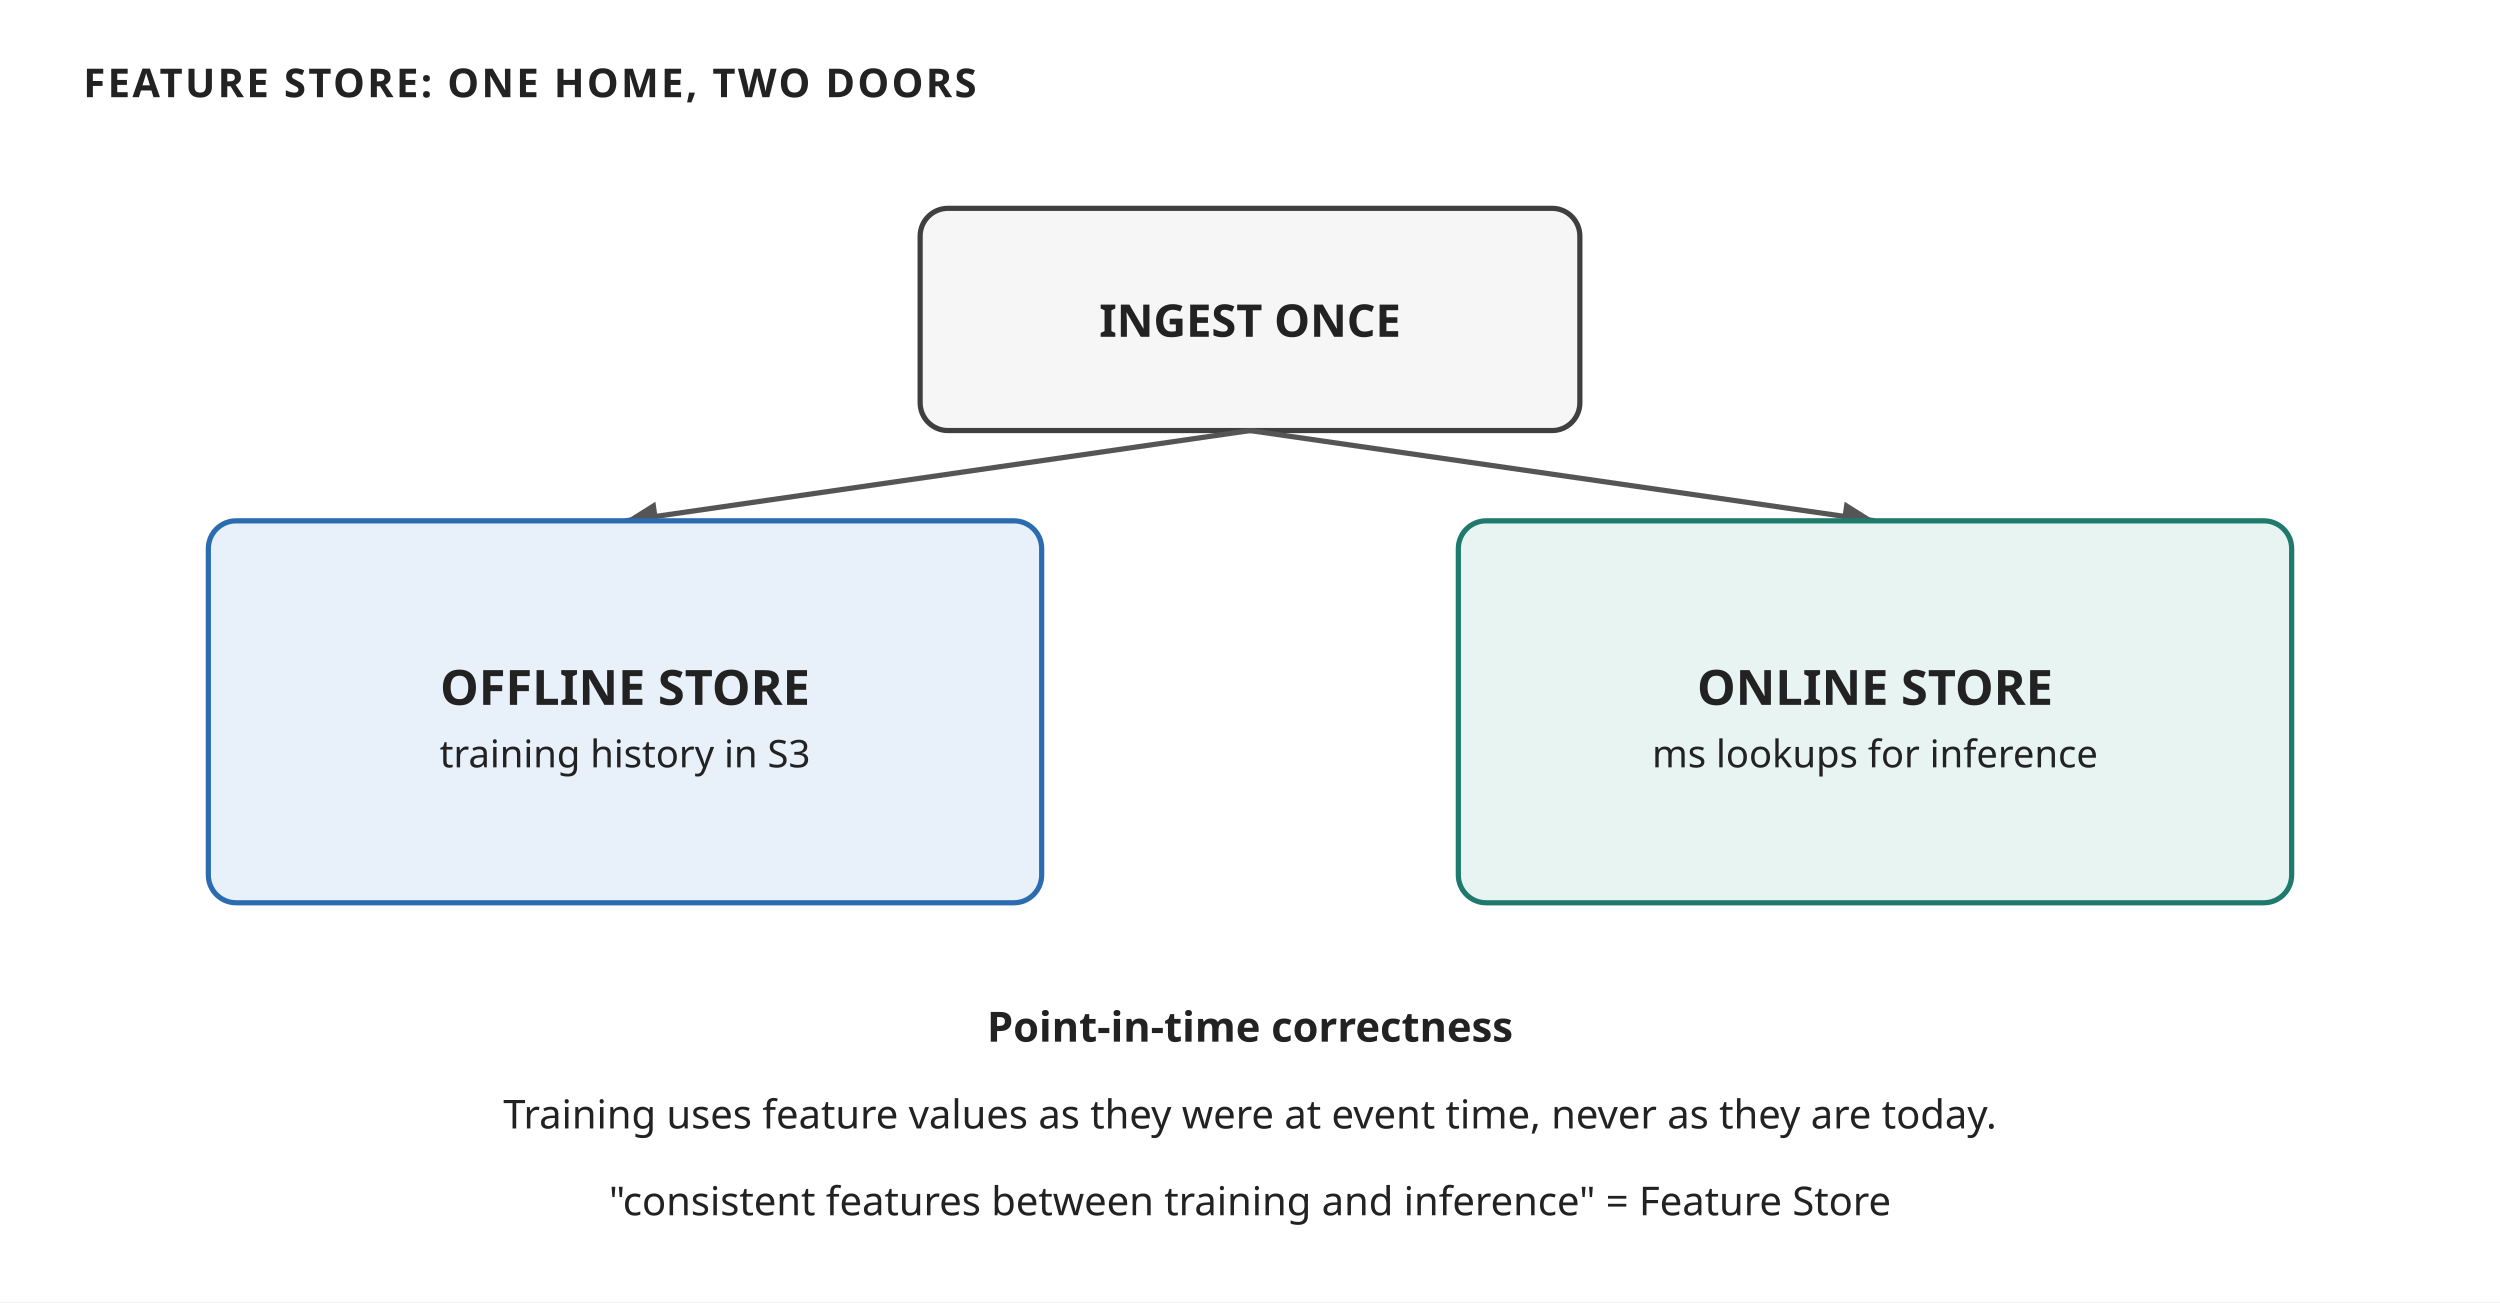
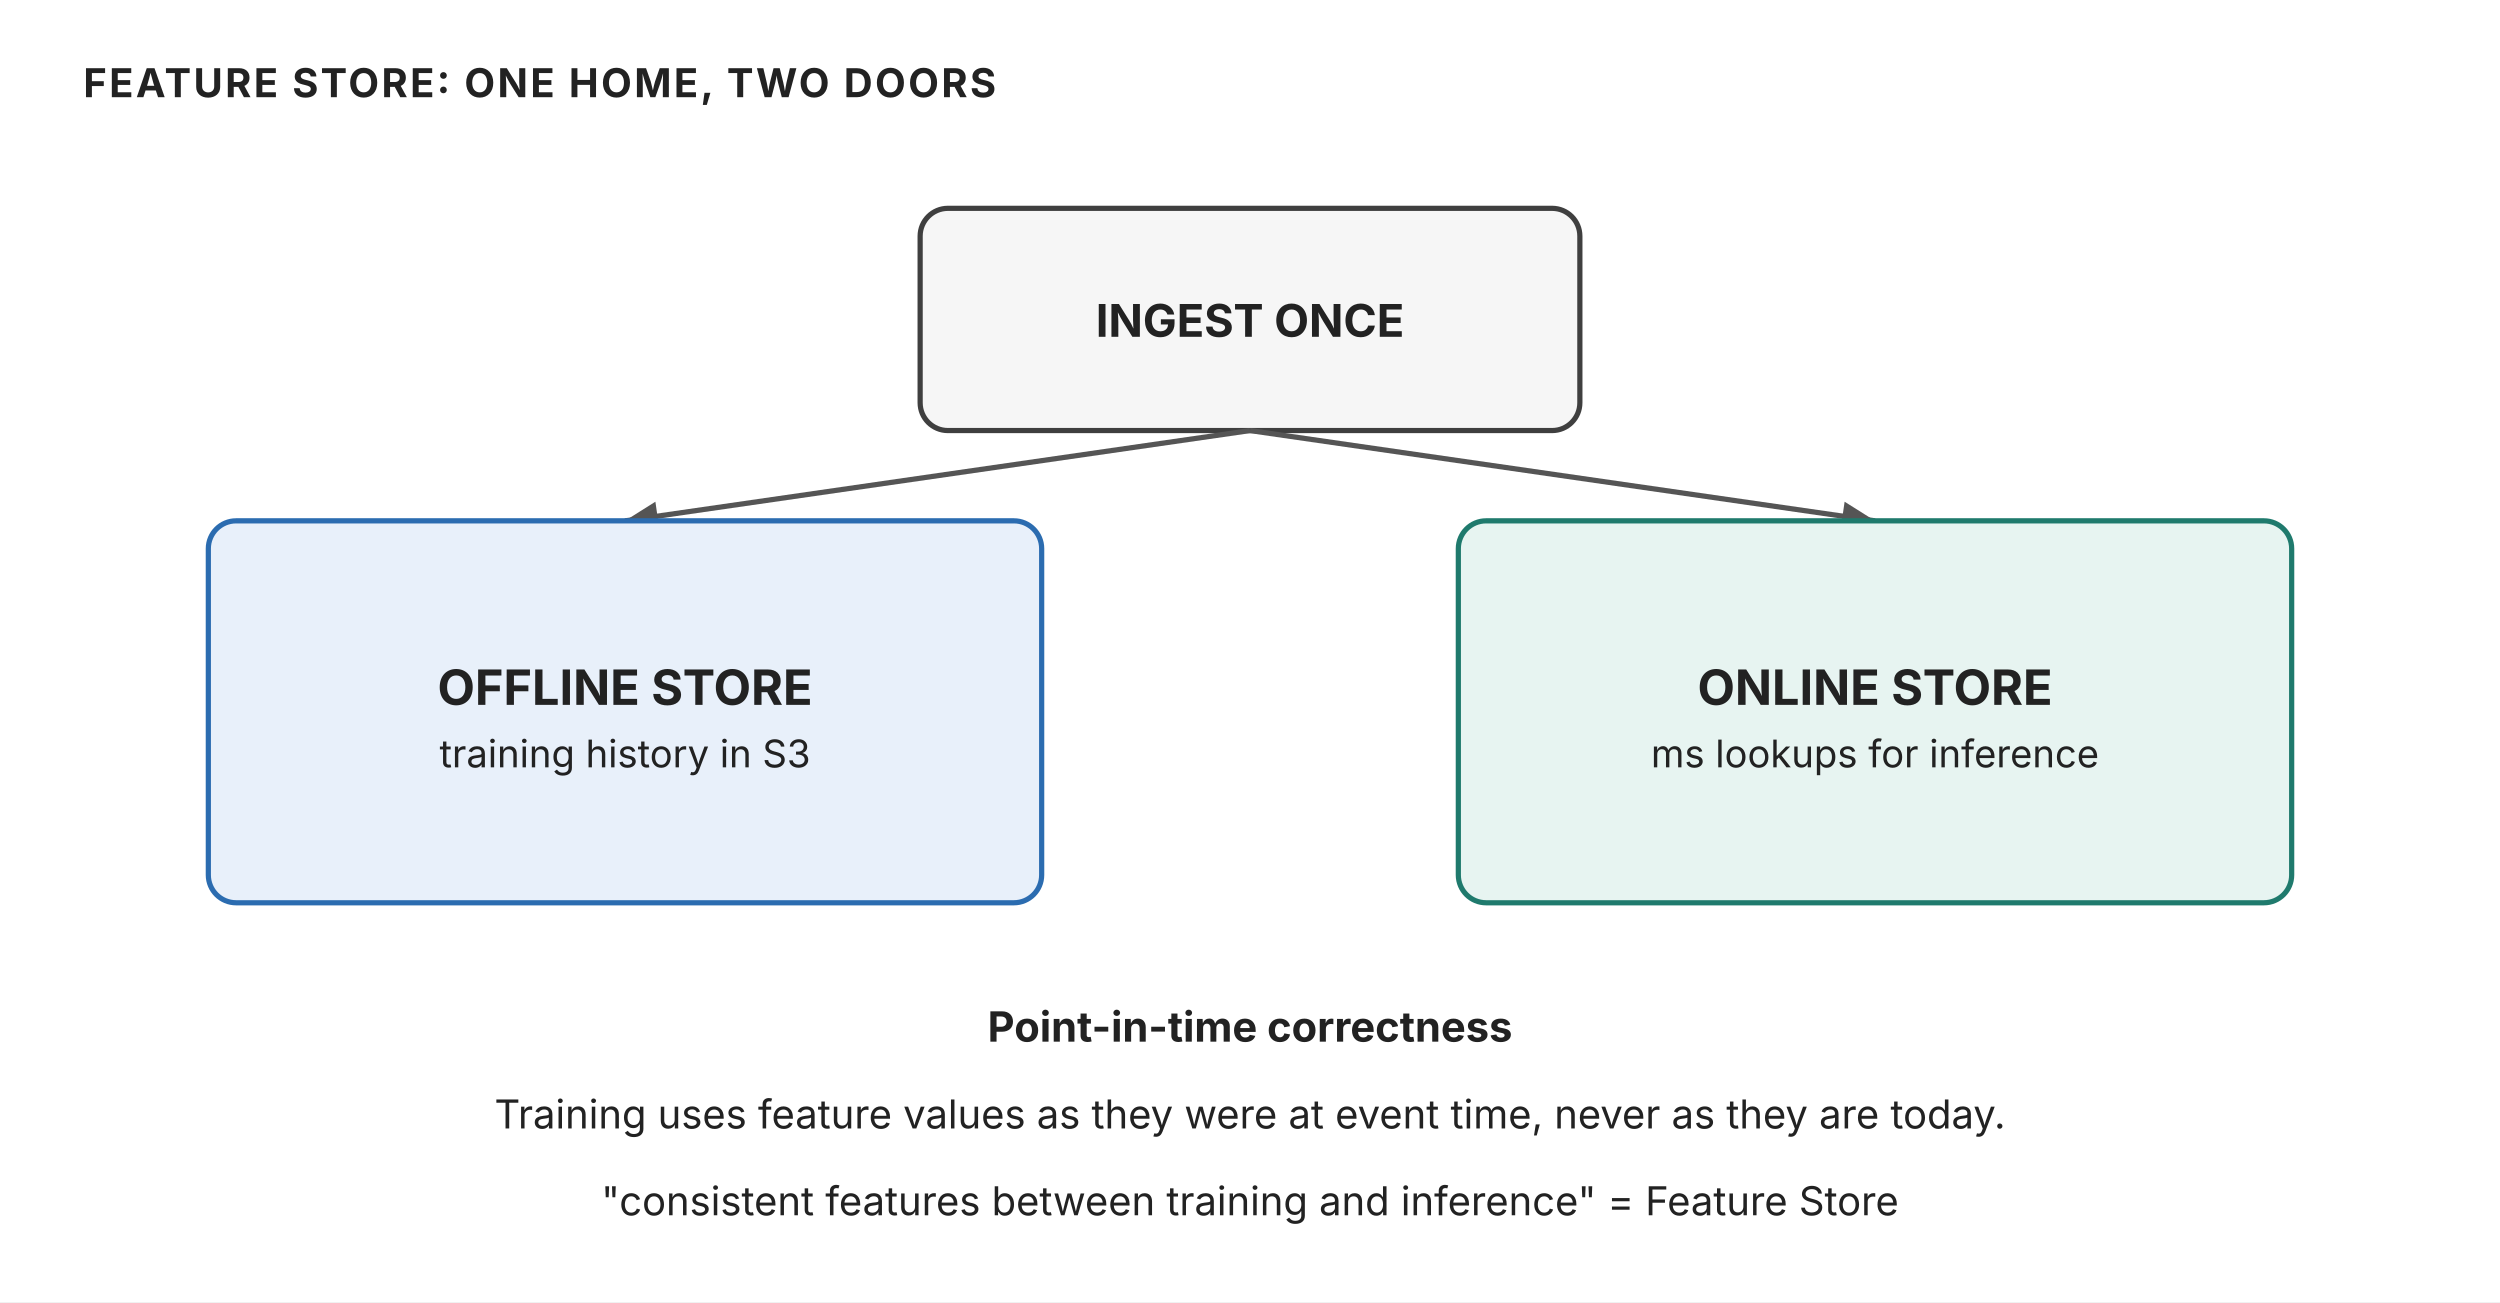
<svg xmlns="http://www.w3.org/2000/svg" width="720" height="375" viewBox="0 0 720 375" role="img" aria-label="SageMaker Feature Store: ingest once, serve training from the offline store and real-time inference from the online store, with point-in-time correctness">
-   <style>text{font-family:'Trebuchet MS', Verdana, sans-serif;fill:#222222;}</style>
+   <style>text{font-family:"Anthropic Sans",Inter,"Source Sans 3","IBM Plex Sans",sans-serif;fill:#222222}</style>
  <rect width="720" height="375" fill="#ffffff" />
  <defs>
    <marker id="ar" viewBox="0 0 10 10" refX="9" refY="5" markerWidth="7" markerHeight="7" orient="auto-start-reverse">
      <path d="M 0 1 L 9 5 L 0 9 z" fill="#555555" />
    </marker>
  </defs>
  <text x="24" y="28" font-size="11.5" fill="#555555" font-weight="700" letter-spacing="0.06em">FEATURE STORE: ONE HOME, TWO DOORS</text>
  <rect x="265" y="60" width="190" height="64" rx="8" fill="#f6f6f6" stroke="#3f3f3f" stroke-width="1.5" />
  <text x="360.0" y="97.0" font-size="13" text-anchor="middle" font-weight="700">INGEST ONCE</text>
  <line x1="360" y1="124" x2="180" y2="150" stroke="#555" stroke-width="1.5" marker-end="url(#ar)" />
  <line x1="360" y1="124" x2="540" y2="150" stroke="#555" stroke-width="1.5" marker-end="url(#ar)" />
  <rect x="60" y="150" width="240" height="110" rx="8" fill="#e8f0fa" stroke="#2b6cb0" stroke-width="1.5" />
  <text x="180.0" y="203.0" font-size="14" text-anchor="middle" font-weight="700">OFFLINE STORE</text>
  <text x="180.0" y="221.0" font-size="11" fill="#555555" text-anchor="middle">training history in S3</text>
  <rect x="420" y="150" width="240" height="110" rx="8" fill="#e7f4f1" stroke="#1f7a6d" stroke-width="1.5" />
  <text x="540.0" y="203.0" font-size="14" text-anchor="middle" font-weight="700">ONLINE STORE</text>
  <text x="540.0" y="221.0" font-size="11" fill="#555555" text-anchor="middle">ms lookups for inference</text>
  <text x="360" y="300" font-size="12" text-anchor="middle" font-weight="700">Point-in-time correctness</text>
  <text x="360" y="325" font-size="11.5" fill="#555555" text-anchor="middle">Training uses feature values as they were at event time, never as they are today.</text>
  <text x="360" y="350" font-size="11.5" fill="#555555" text-anchor="middle">"consistent features between training and inference" = Feature Store</text>
</svg>
